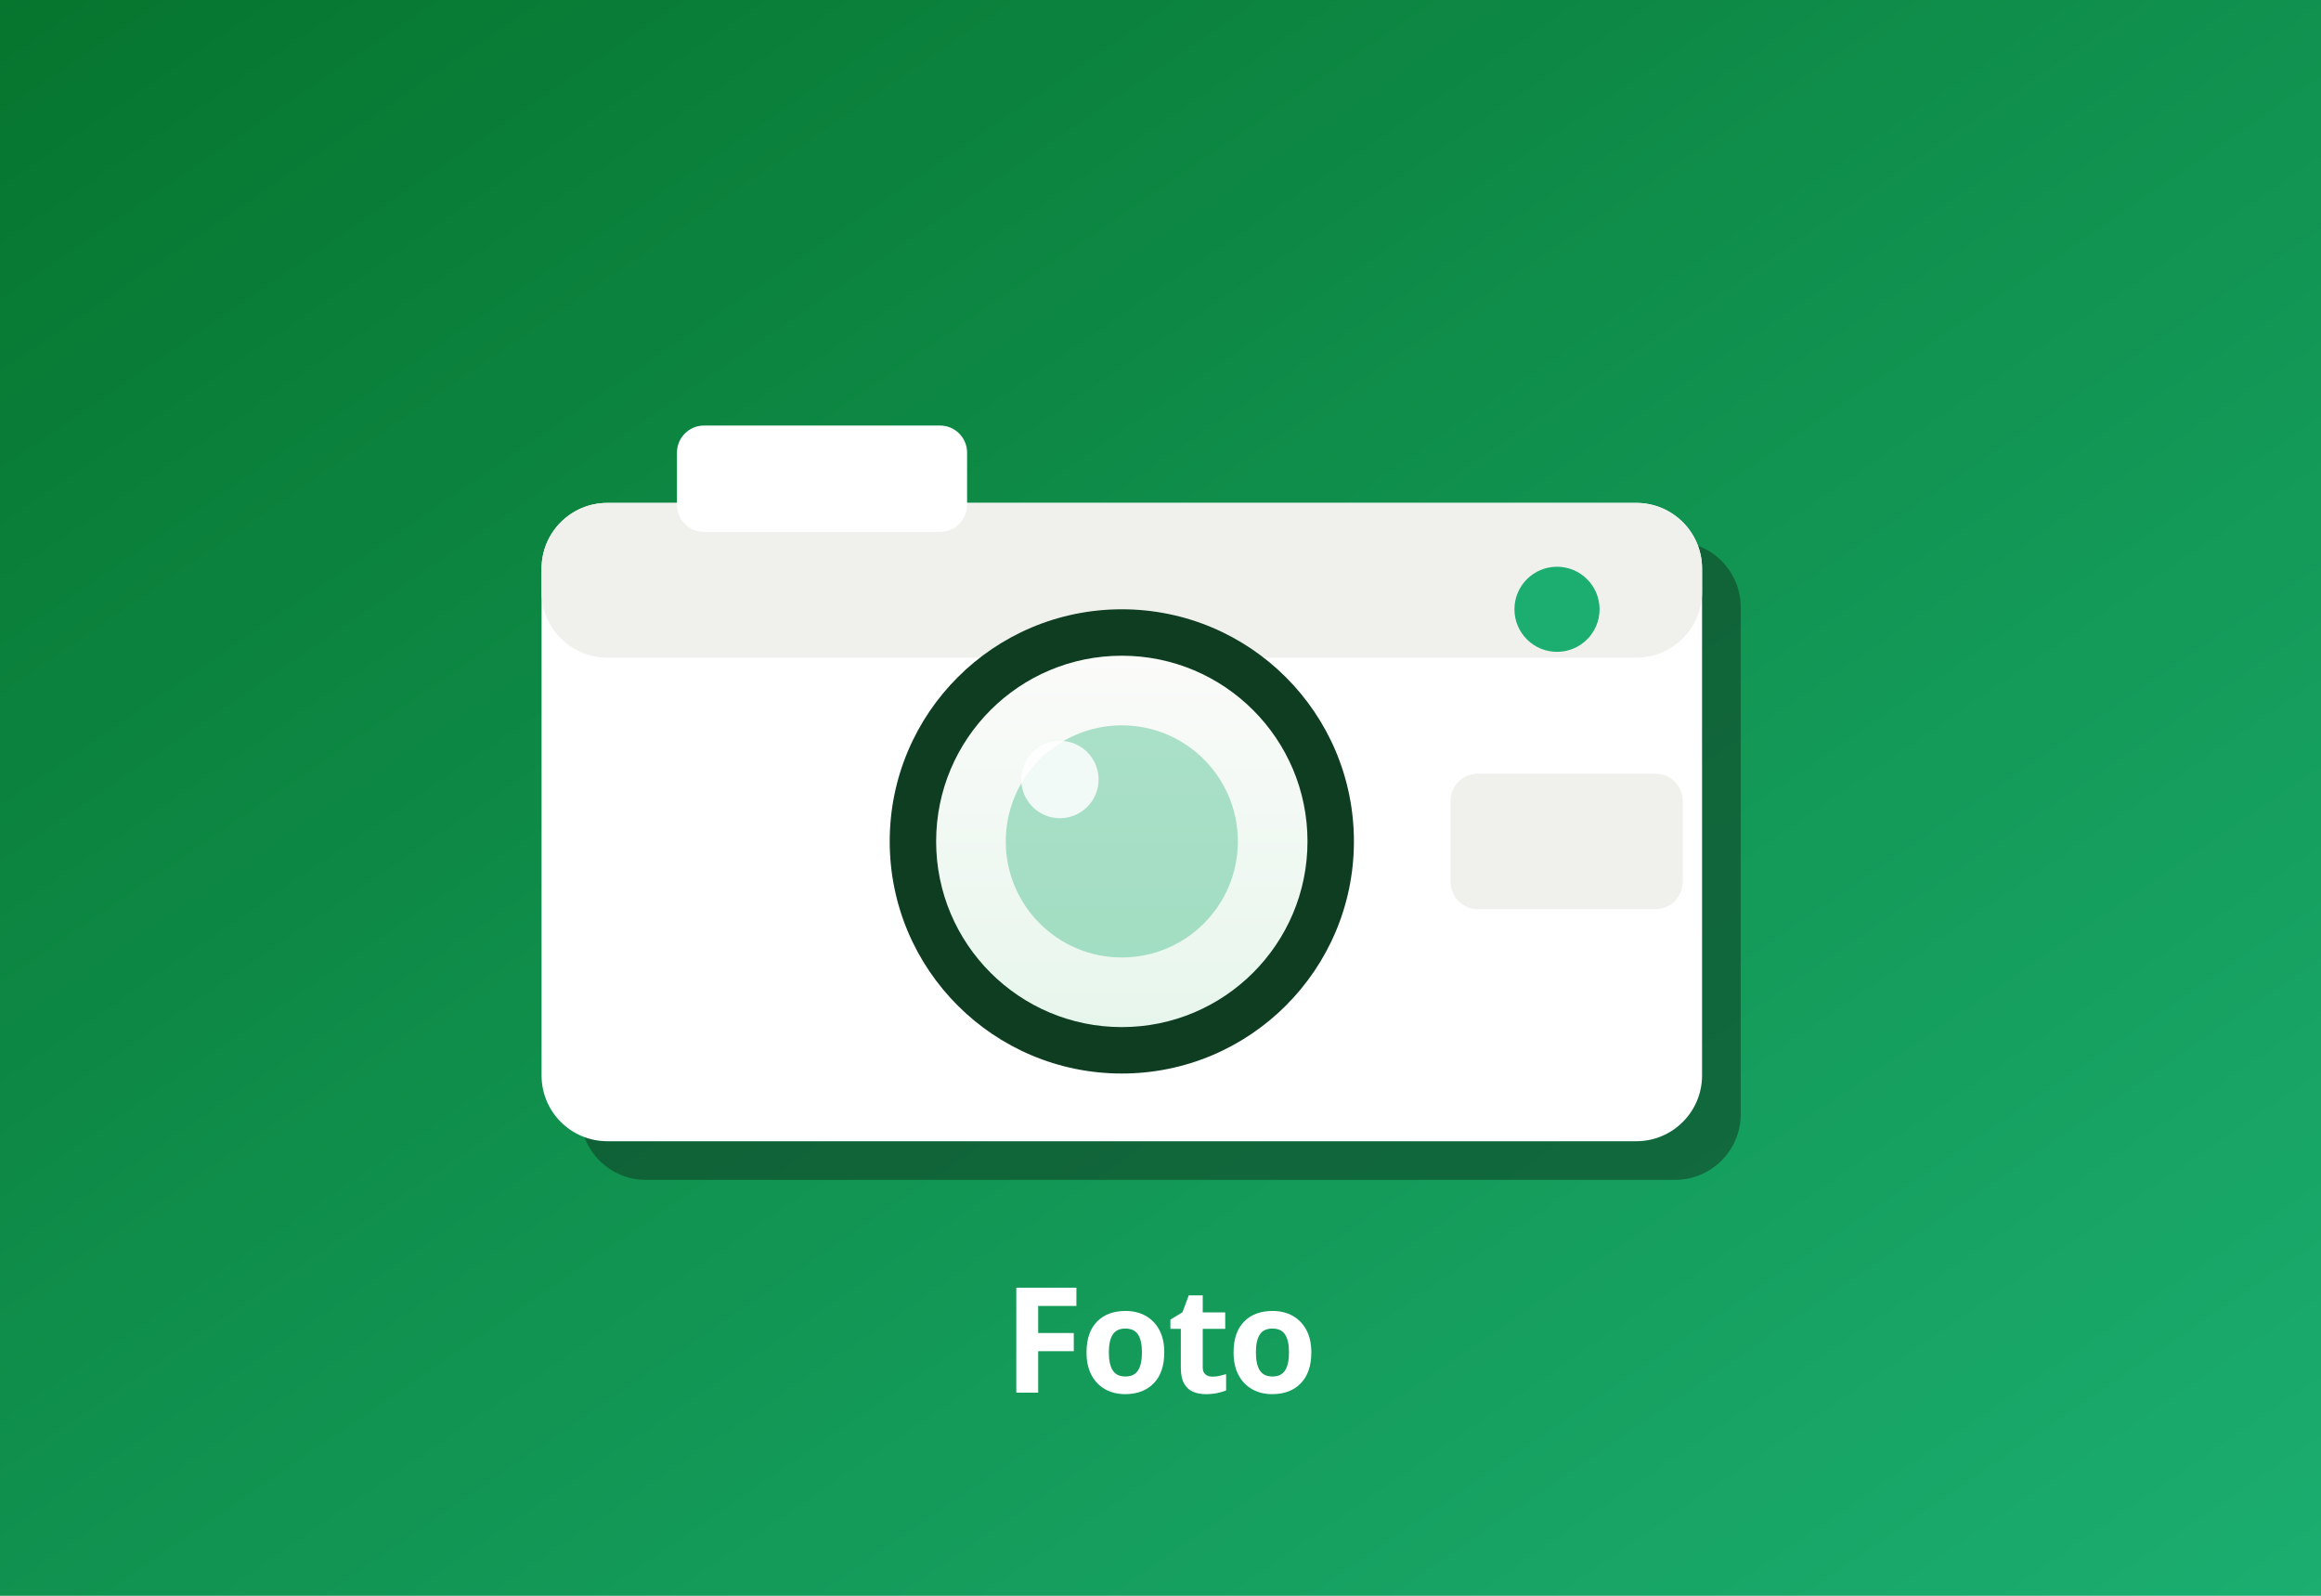
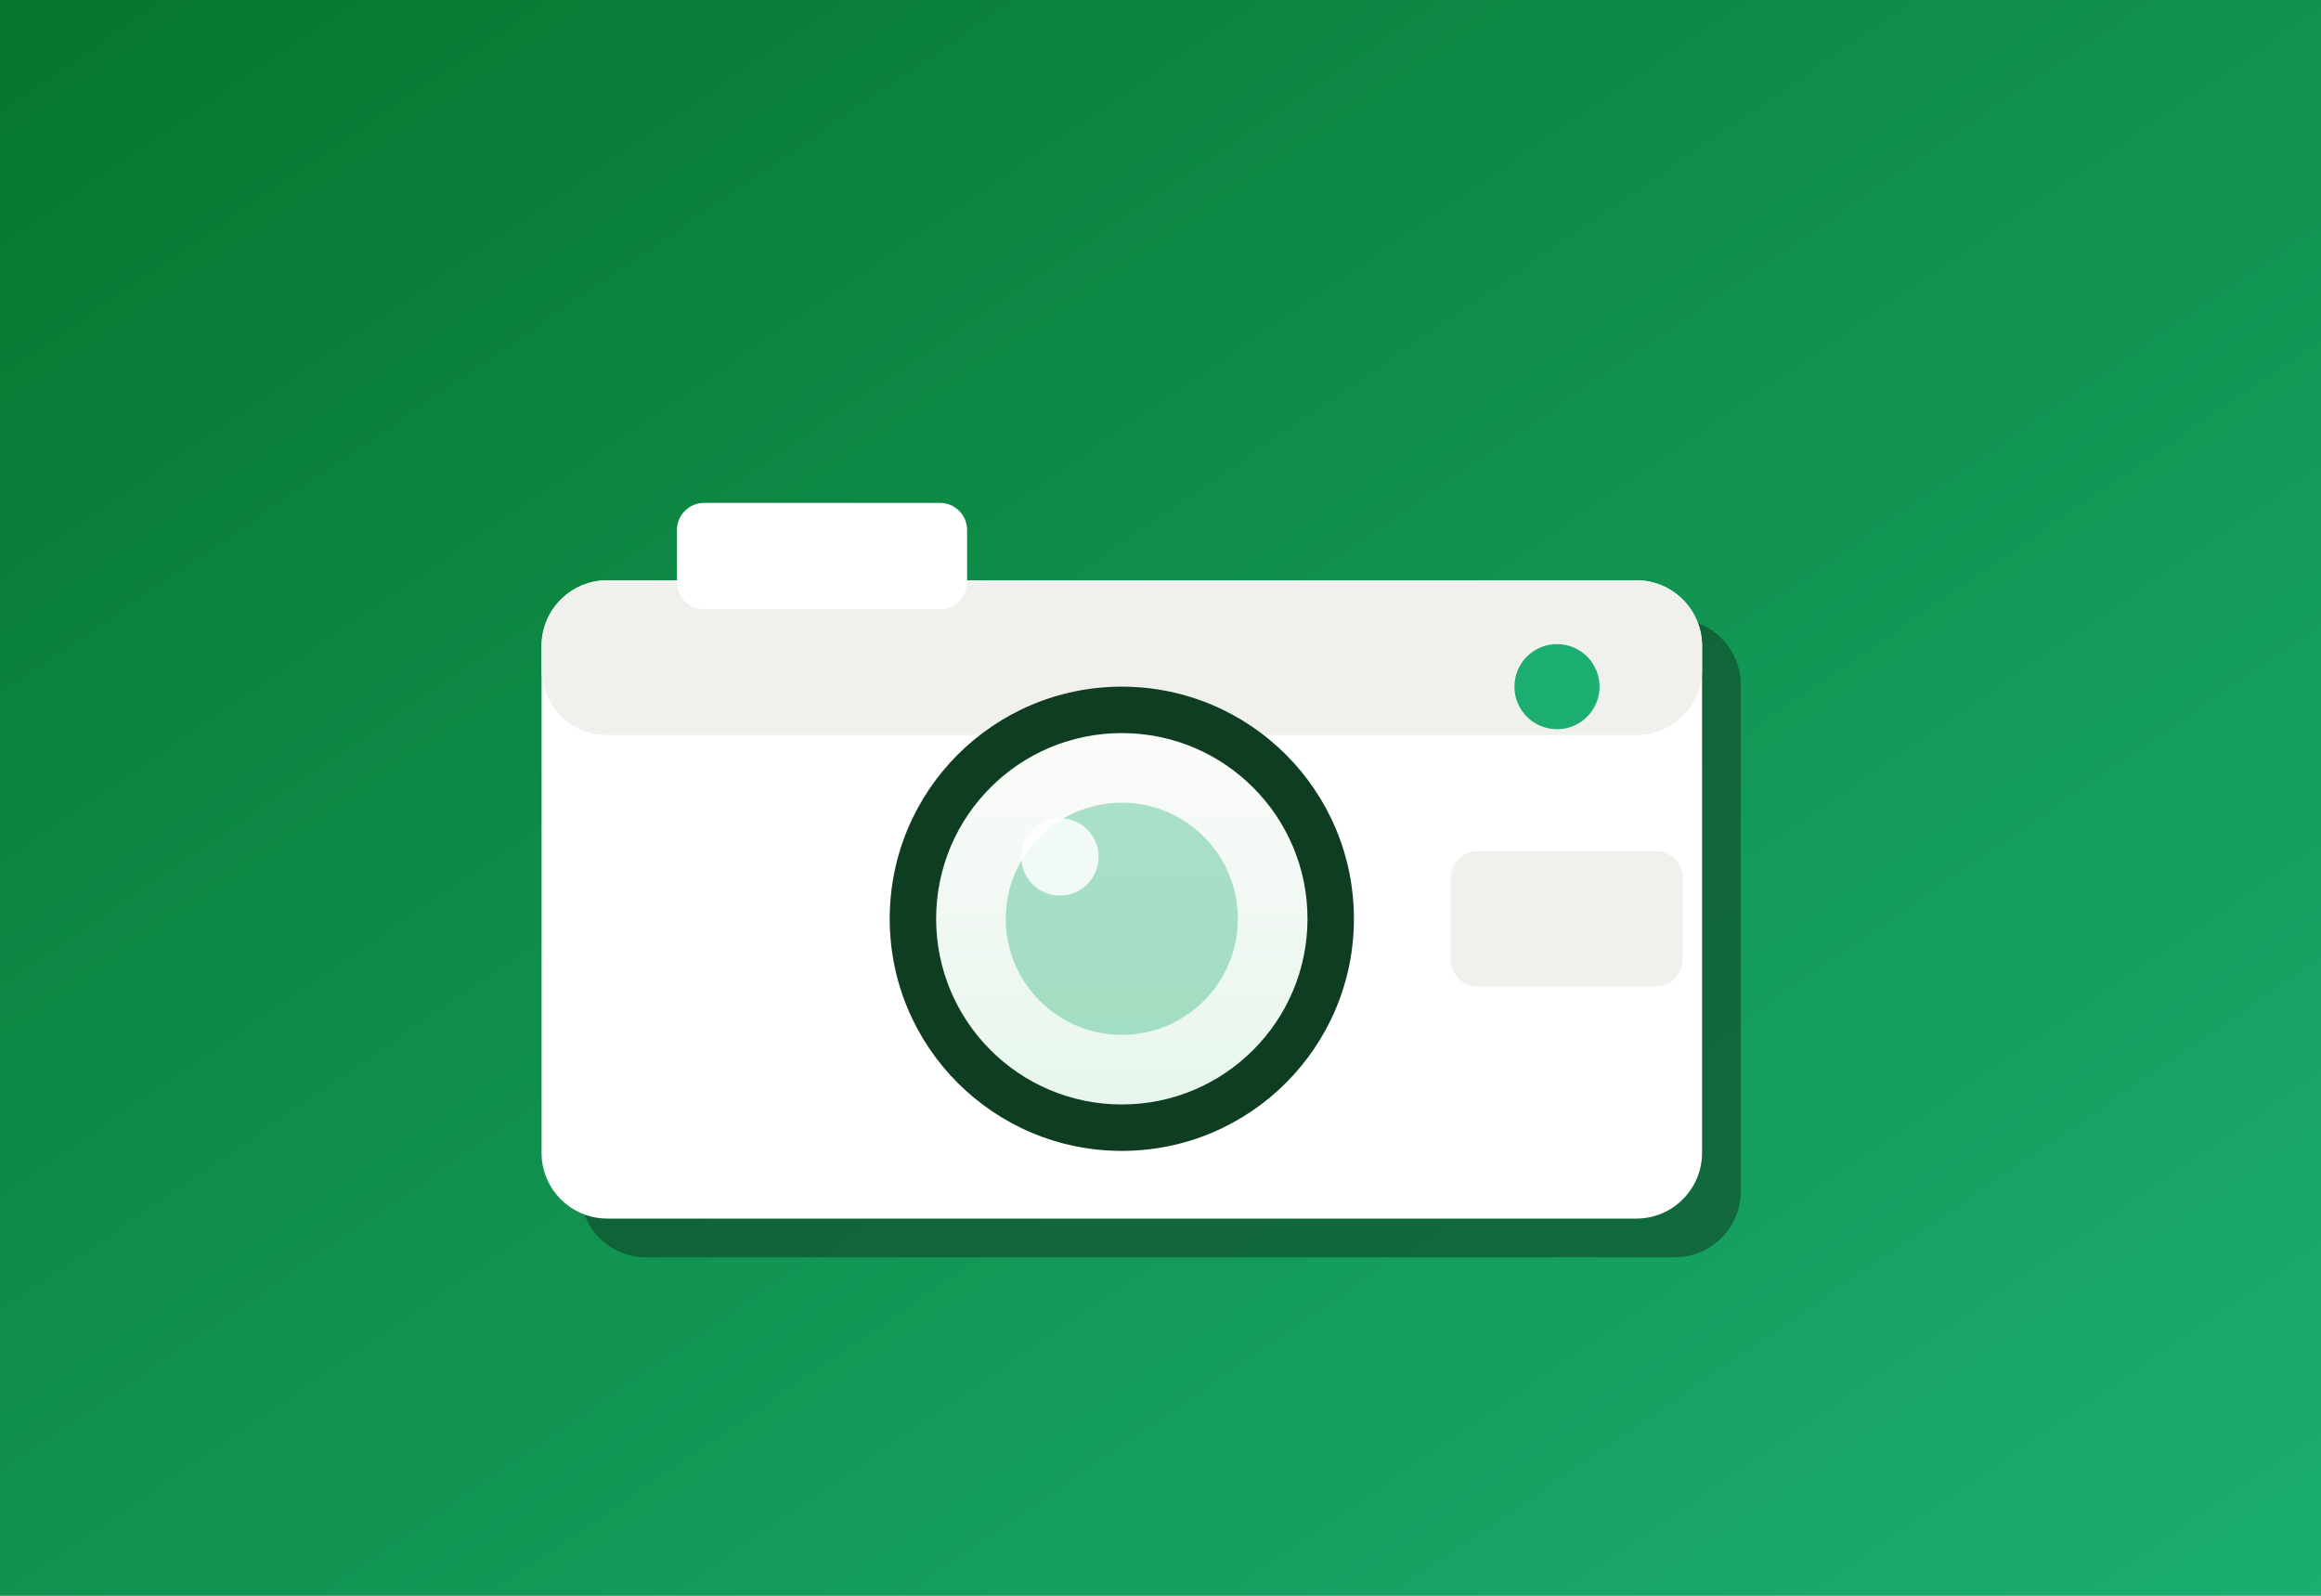
- <svg xmlns="http://www.w3.org/2000/svg" viewBox="0 0 1200 825" width="1200" height="825" role="img" aria-label="Foto">
+ <svg xmlns="http://www.w3.org/2000/svg" viewBox="0 0 1200 825" width="1200" height="825" role="presentation">
  <defs>
    <linearGradient id="bg" x1="0" y1="0" x2="1" y2="1">
      <stop offset="0" stop-color="#06752E" />
      <stop offset="1" stop-color="#1BAE70" />
    </linearGradient>
    <linearGradient id="sky" x1="0" y1="0" x2="0" y2="1">
      <stop offset="0" stop-color="#FBFBFA" />
      <stop offset="1" stop-color="#E7F6EC" />
    </linearGradient>
  </defs>
  <rect width="1200" height="825" fill="url(#bg)" />
-   <g transform="translate(600 430)">
+   <g transform="translate(600 470)">
    <rect x="-300" y="-150" width="600" height="330" rx="34" fill="#0E3D22" opacity="0.55" />
    <rect x="-320" y="-170" width="600" height="330" rx="34" fill="#FFFFFF" />
    <rect x="-320" y="-170" width="600" height="80" rx="34" fill="#F0F0EC" />
    <rect x="-250" y="-210" width="150" height="55" rx="14" fill="#FFFFFF" />
    <circle cx="-20" cy="5" r="120" fill="#0E3D22" />
    <circle cx="-20" cy="5" r="96" fill="url(#sky)" />
    <circle cx="-20" cy="5" r="60" fill="#1BAE70" opacity="0.35" />
    <circle cx="-52" cy="-27" r="20" fill="#FFFFFF" opacity="0.85" />
    <circle cx="205" cy="-115" r="22" fill="#1BAE70" />
    <rect x="150" y="-30" width="120" height="70" rx="14" fill="#F0F0EC" />
  </g>
-   <text x="600" y="720" text-anchor="middle" font-family="Poppins, sans-serif" font-weight="700" font-size="76" fill="#FFFFFF" letter-spacing="-2">Foto</text>
</svg>
